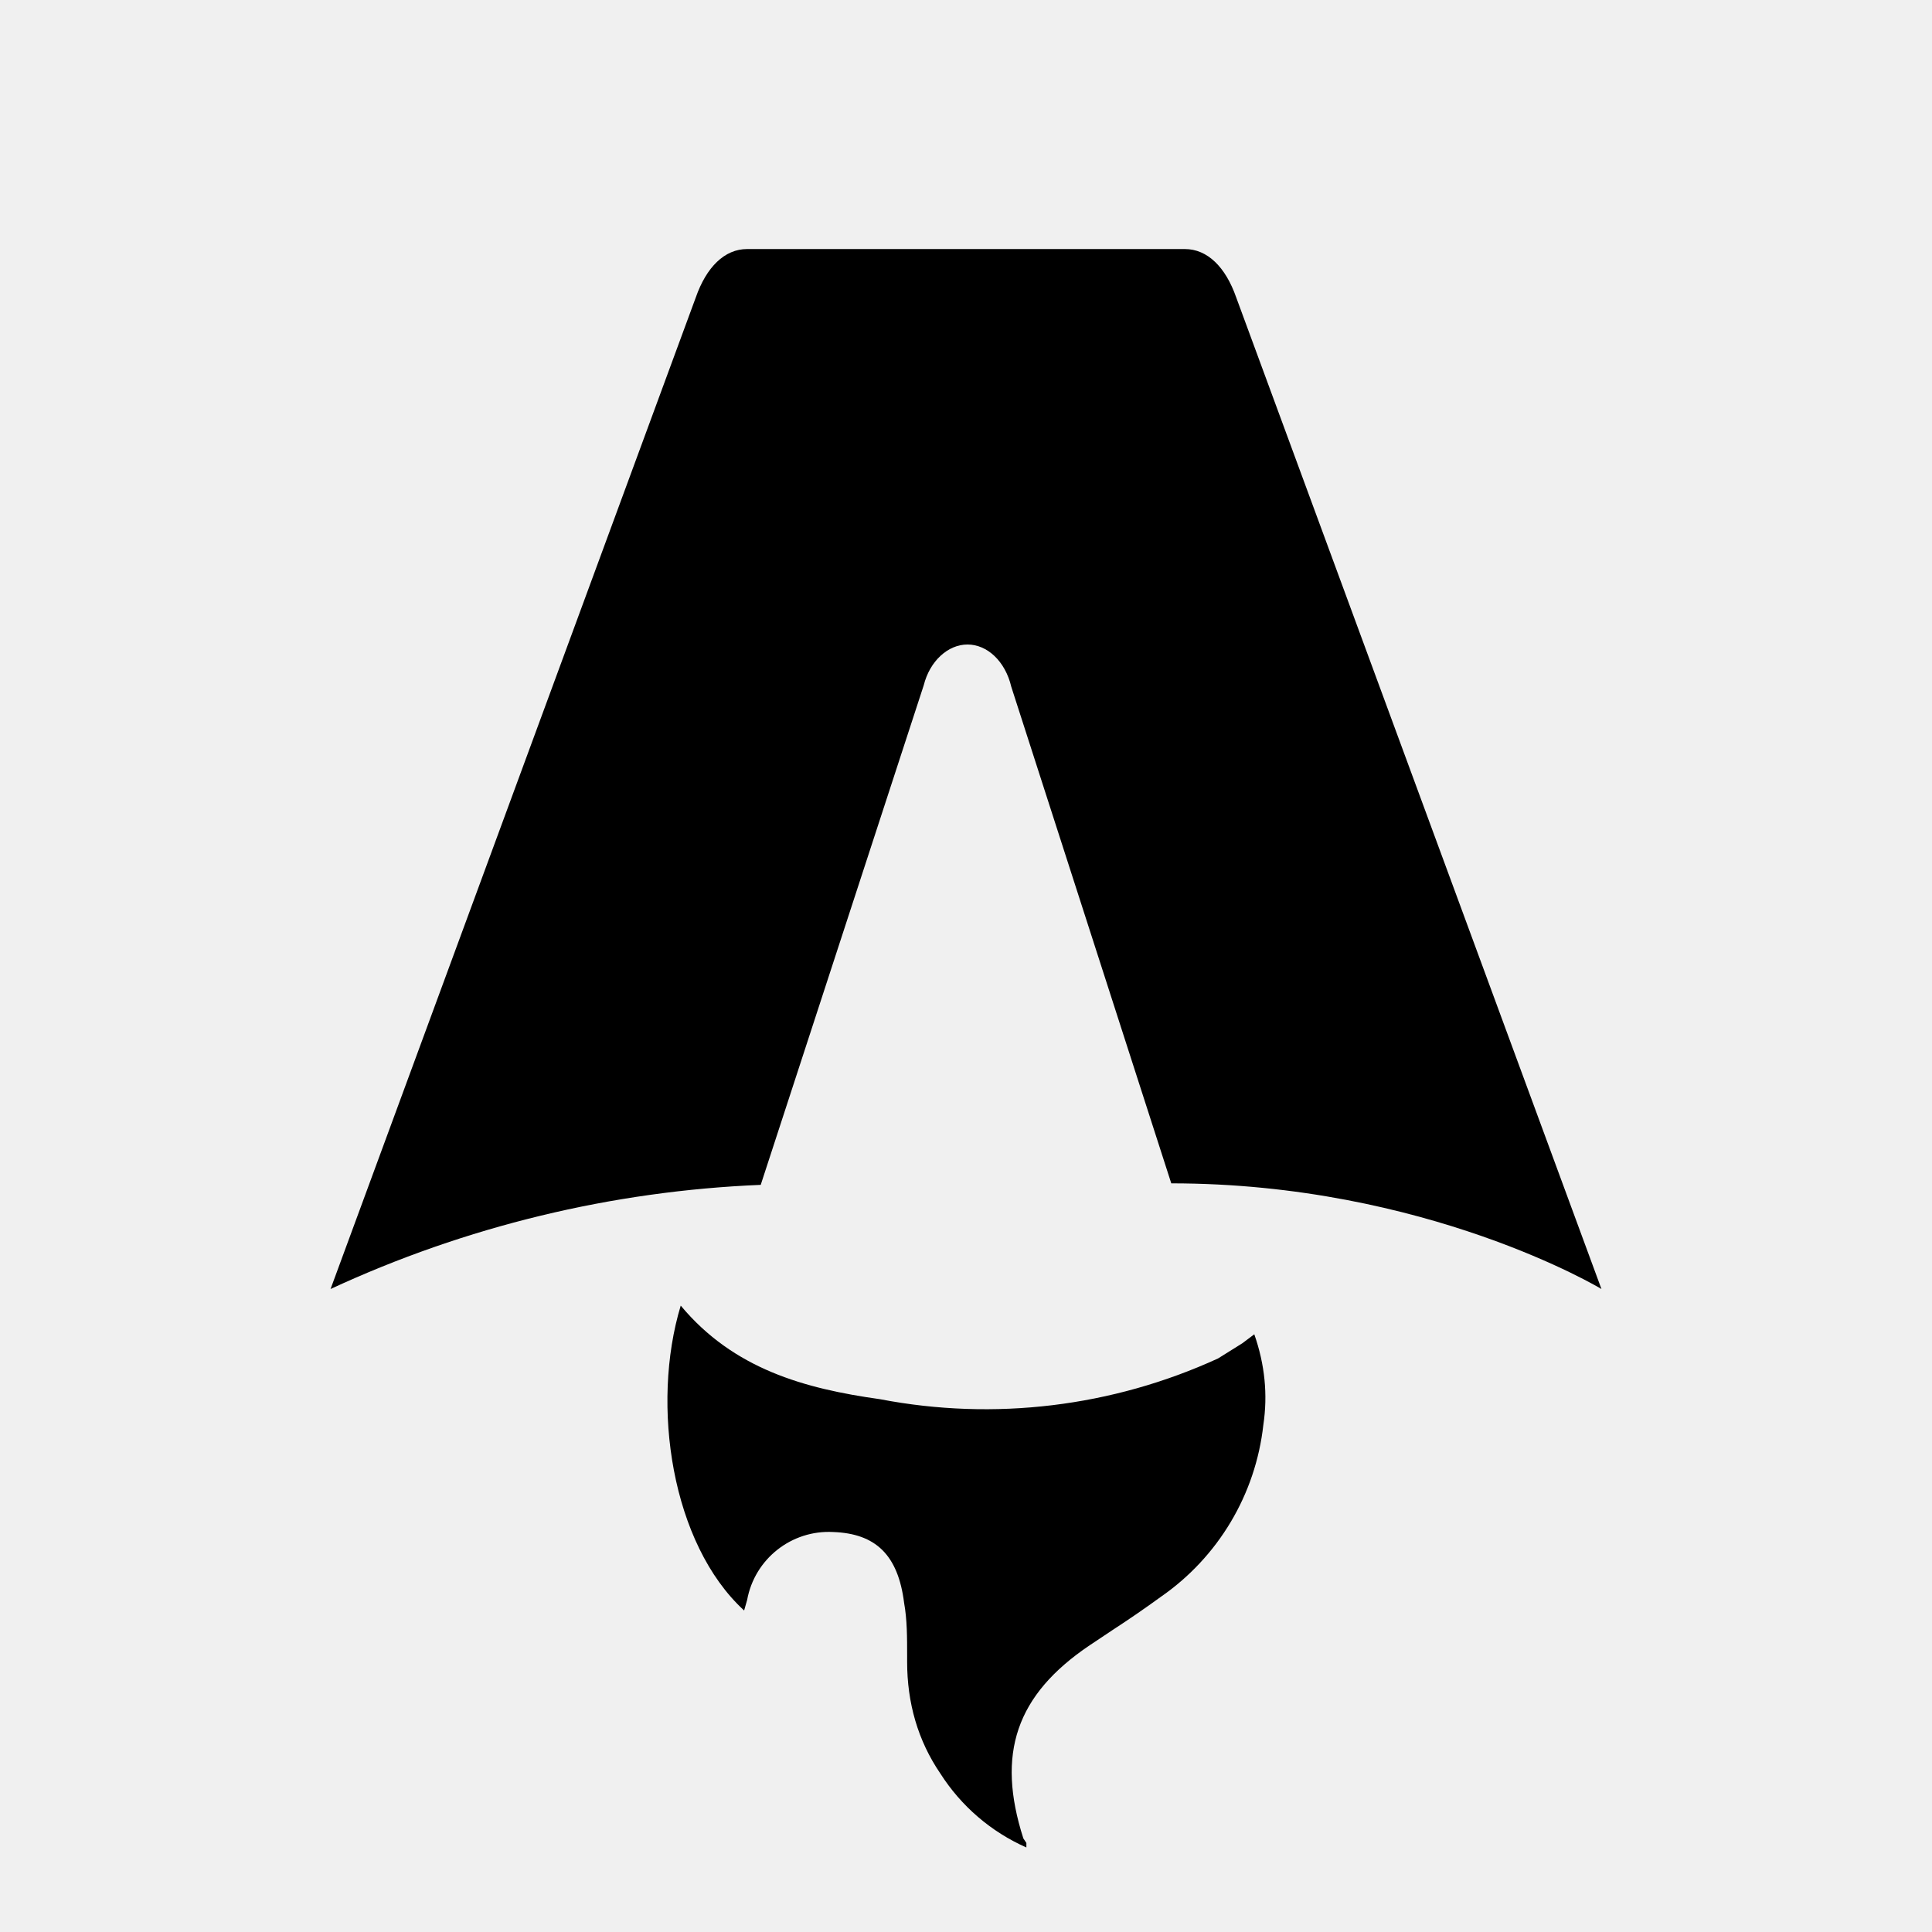
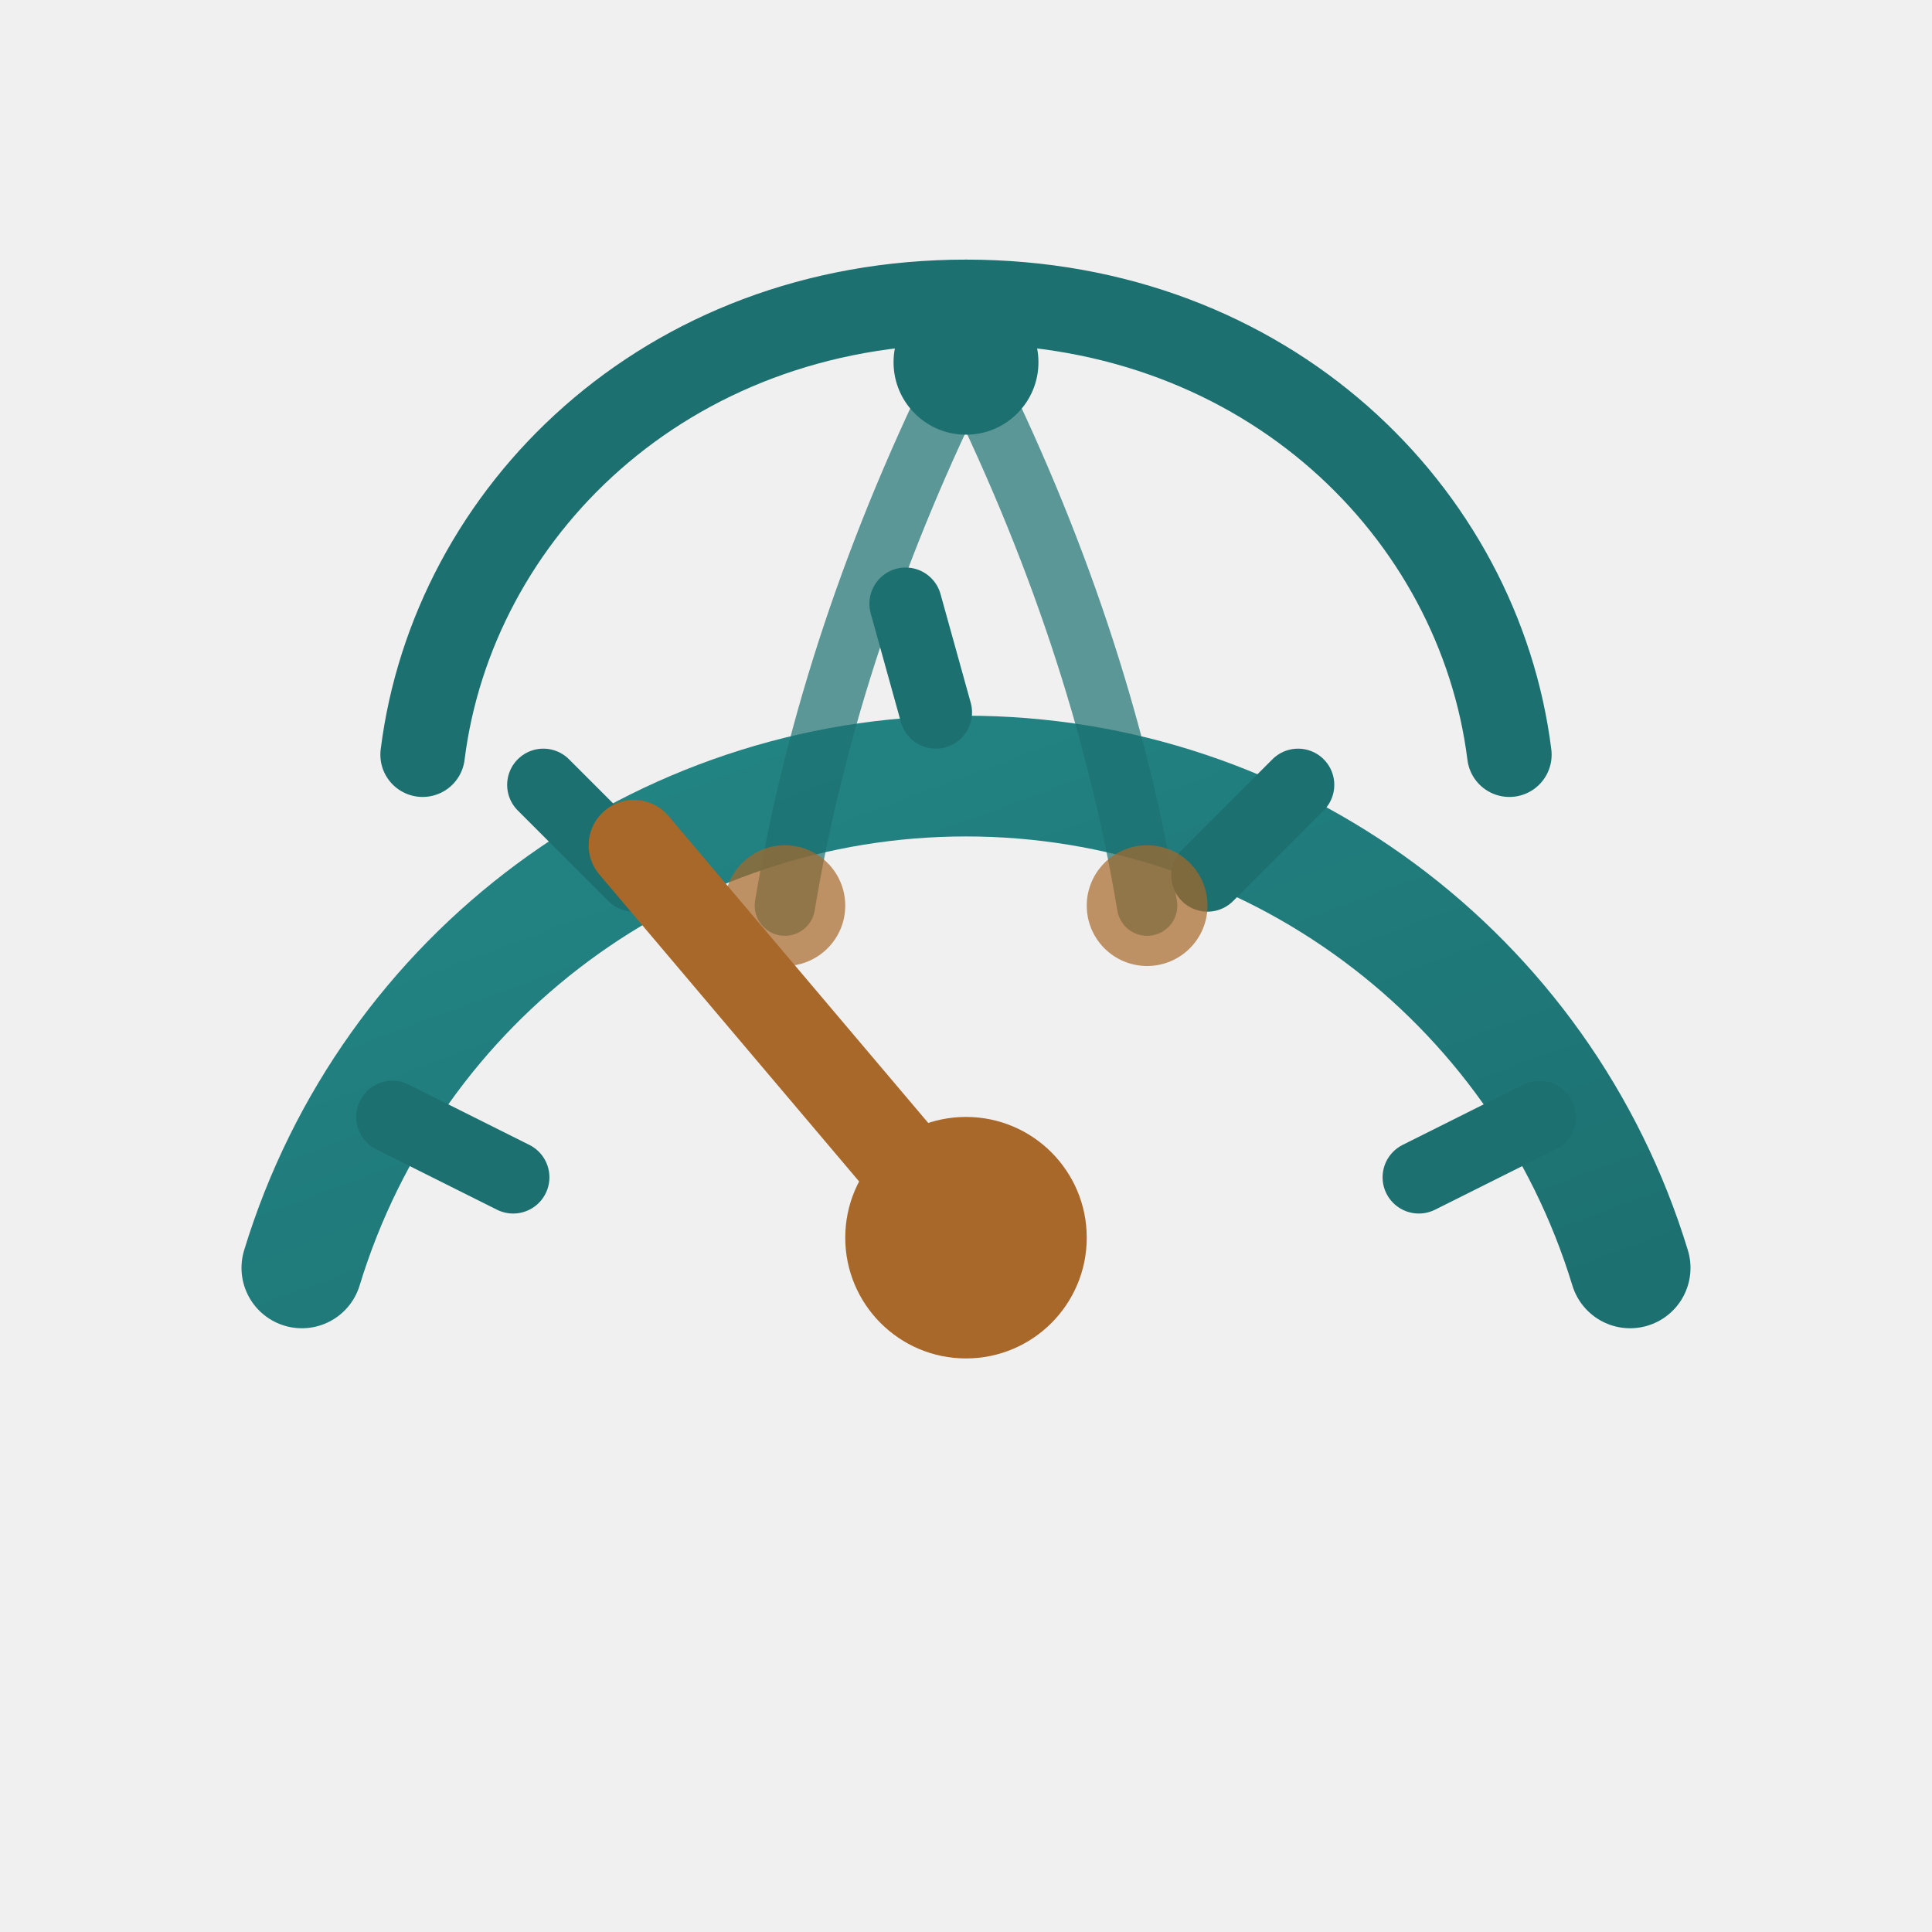
- <svg xmlns="http://www.w3.org/2000/svg" fill="none" viewBox="0 0 128 128">
-   <path d="M50.4 78.5a75.1 75.1 0 0 0-28.5 6.9l24.2-65.7c.7-2 1.9-3.2 3.4-3.2h29c1.5 0 2.7 1.2 3.4 3.2l24.2 65.7s-11.6-7-28.5-7L67 45.5c-.4-1.7-1.6-2.8-2.9-2.8-1.3 0-2.5 1.1-2.9 2.7L50.4 78.5Zm-1.1 28.2Zm-4.2-20.2c-2 6.6-.6 15.8 4.2 20.2a17.5 17.5 0 0 1 .2-.7 5.5 5.5 0 0 1 5.7-4.5c2.8.1 4.3 1.5 4.7 4.7.2 1.1.2 2.3.2 3.5v.4c0 2.7.7 5.2 2.2 7.4a13 13 0 0 0 5.7 4.9v-.3l-.2-.3c-1.8-5.6-.5-9.5 4.4-12.8l1.5-1a73 73 0 0 0 3.2-2.2 16 16 0 0 0 6.8-11.4c.3-2 .1-4-.6-6l-.8.6-1.6 1a37 37 0 0 1-22.4 2.7c-5-.7-9.7-2-13.2-6.2Z" />
+ <svg xmlns="http://www.w3.org/2000/svg" viewBox="0 0 32 32" fill="none">
+   <defs>
+     <linearGradient id="fg" x1="0" y1="0" x2="1" y2="1">
+       <stop offset="0%" stop-color="#238686" />
+       <stop offset="100%" stop-color="#1d7070" />
+     </linearGradient>
+   </defs>
+   <path d="M5 21 A11.5 11.5 0 0 1 27 21" stroke="url(#fg)" stroke-width="2" stroke-linecap="round" fill="none" />
+   <line x1="6.5" y1="18.5" x2="8.5" y2="19.5" stroke="#1d7070" stroke-width="1.2" stroke-linecap="round" />
+   <line x1="9" y1="13" x2="10.5" y2="14.5" stroke="#1d7070" stroke-width="1.2" stroke-linecap="round" />
+   <line x1="15" y1="10" x2="15.5" y2="11.8" stroke="#1d7070" stroke-width="1.2" stroke-linecap="round" />
+   <line x1="21.5" y1="13" x2="20" y2="14.5" stroke="#1d7070" stroke-width="1.2" stroke-linecap="round" />
+   <line x1="25.5" y1="18.5" x2="23.5" y2="19.5" stroke="#1d7070" stroke-width="1.2" stroke-linecap="round" />
+   <line x1="16" y1="20.5" x2="10.5" y2="14" stroke="#a8682a" stroke-width="1.5" stroke-linecap="round" />
+   <circle cx="16" cy="20.5" r="2" fill="#a8682a" />
+   <path d="M16 5 C11 5 7.5 8.5 7 12.5" stroke="#1d7070" stroke-width="1.4" stroke-linecap="round" fill="none" />
+   <path d="M16 5 C21 5 24.5 8.5 25 12.5" stroke="#1d7070" stroke-width="1.4" stroke-linecap="round" fill="none" />
+   <path d="M16 6 C14.5 9 13.5 12 13 15" stroke="#1d7070" stroke-width="1" stroke-linecap="round" fill="none" opacity="0.7" />
+   <path d="M16 6 C17.5 9 18.5 12 19 15" stroke="#1d7070" stroke-width="1" stroke-linecap="round" fill="none" opacity="0.7" />
+   <circle cx="13" cy="15" r="1" fill="#a8682a" opacity="0.7" />
+   <circle cx="19" cy="15" r="1" fill="#a8682a" opacity="0.7" />
+   <circle cx="16" cy="6" r="1.2" fill="#1d7070" />
  <style>
-         path { fill: #000; }
-         @media (prefers-color-scheme: dark) {
-             path { fill: #FFF; }
-         }
-     </style>
+     @media (prefers-color-scheme: dark) {
+       line[stroke="#1d7070"] { stroke: #3cb0b0; }
+       path[stroke="#1d7070"] { stroke: #3cb0b0; }
+       path[stroke="url(#fg)"] { stroke: #3cb0b0; }
+       circle[fill="#1d7070"] { fill: #3cb0b0; }
+       circle[fill="#a8682a"] { fill: #d4913a; }
+       line[stroke="#a8682a"] { stroke: #d4913a; }
+     }
+   </style>
</svg>
